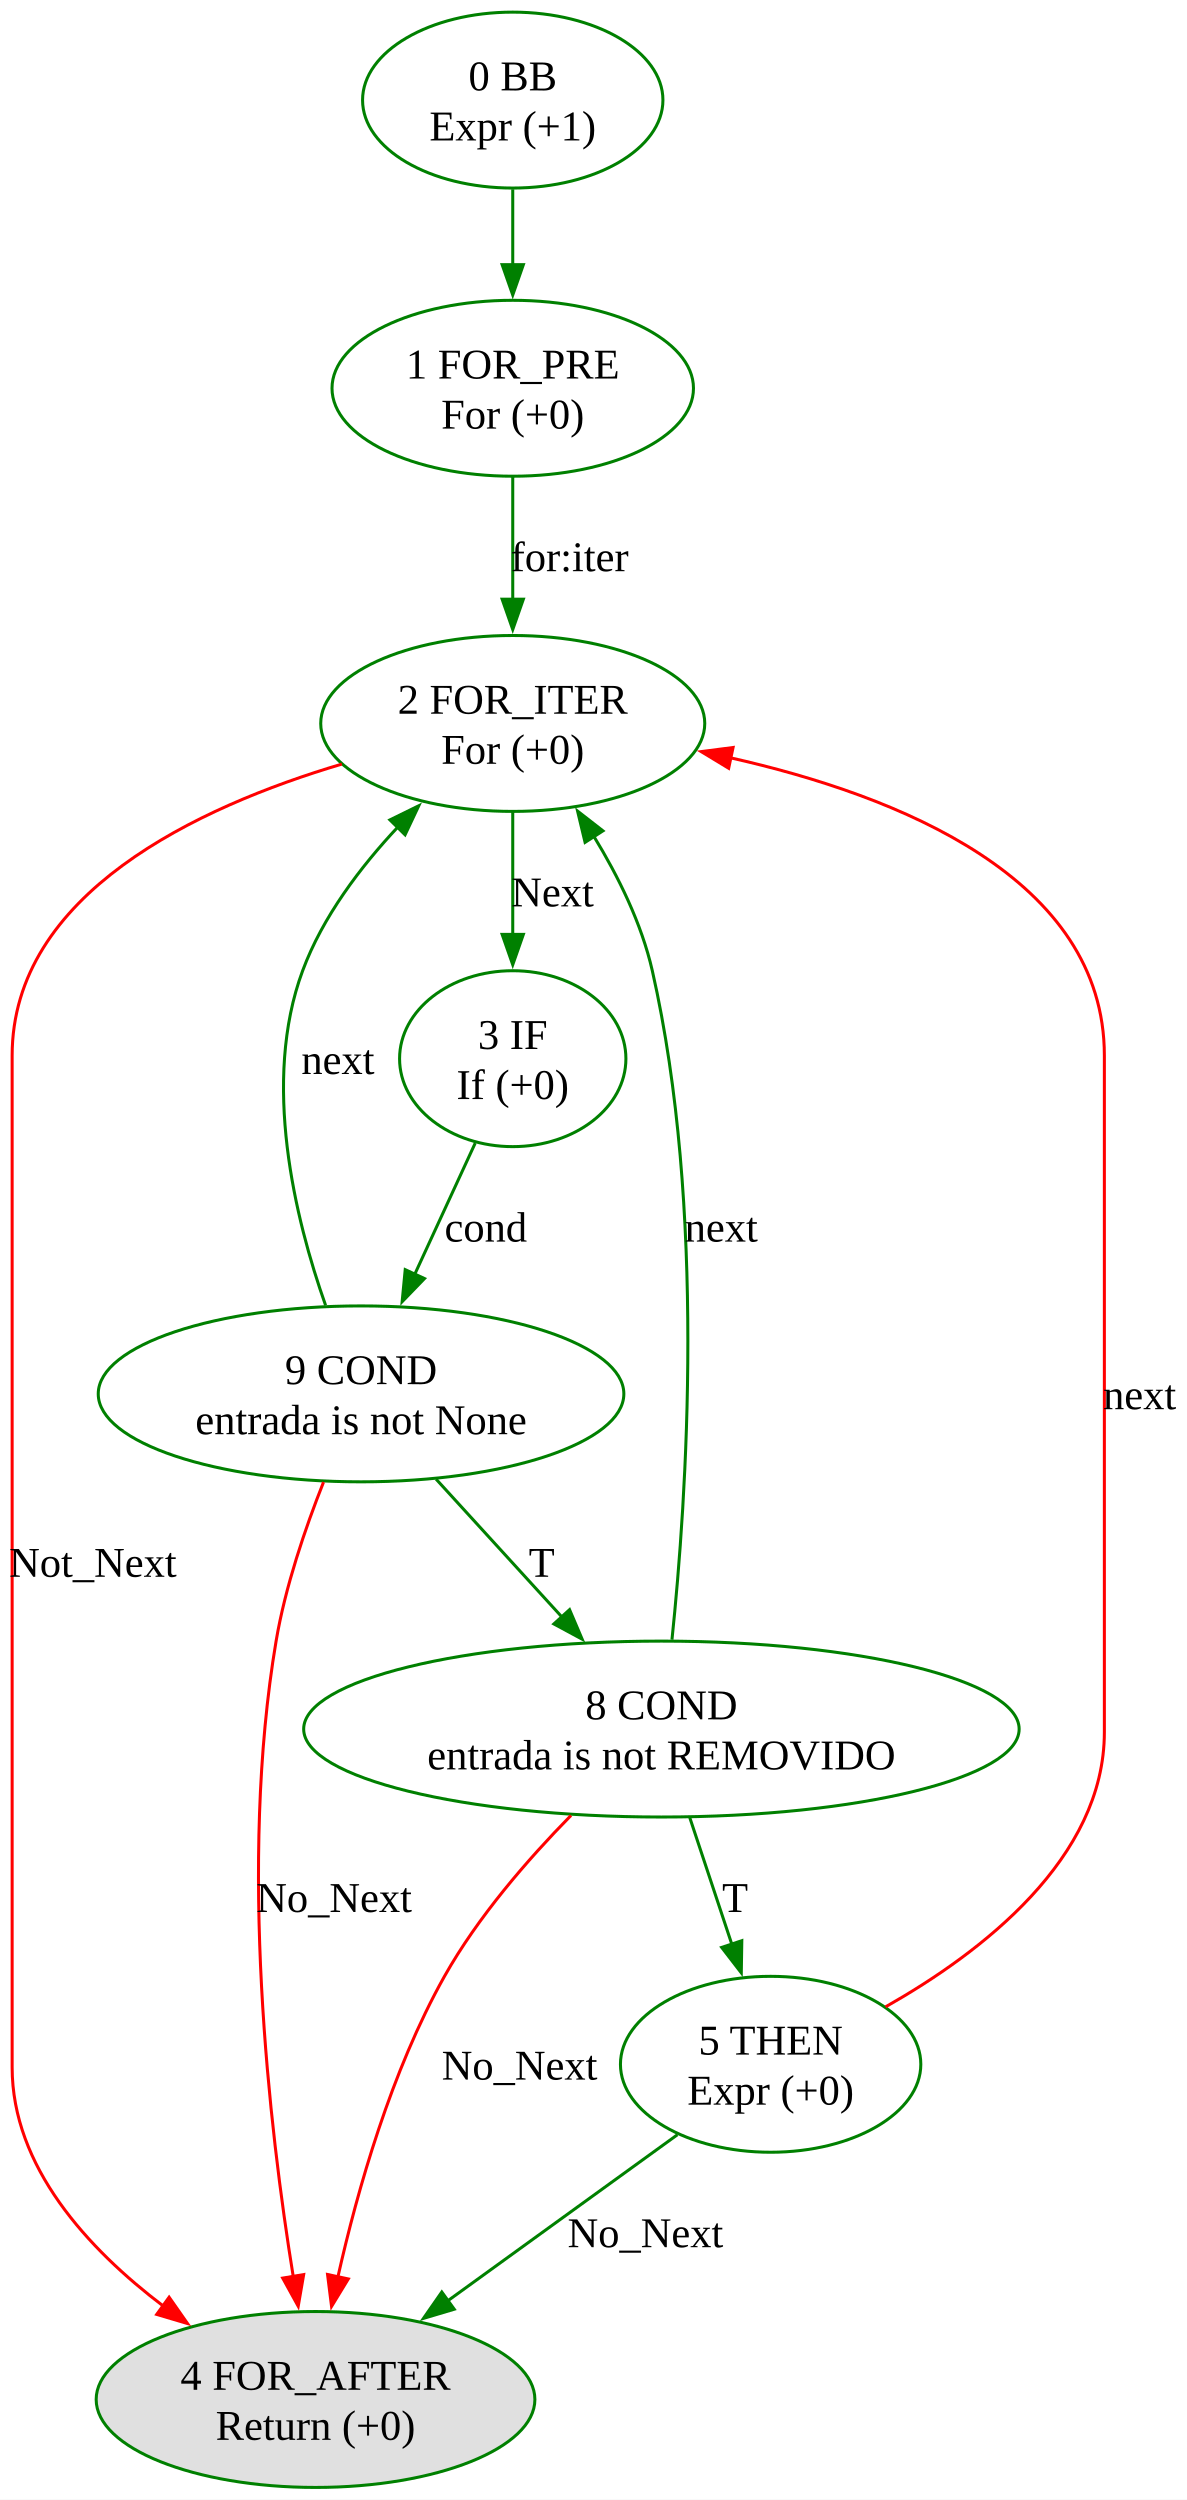
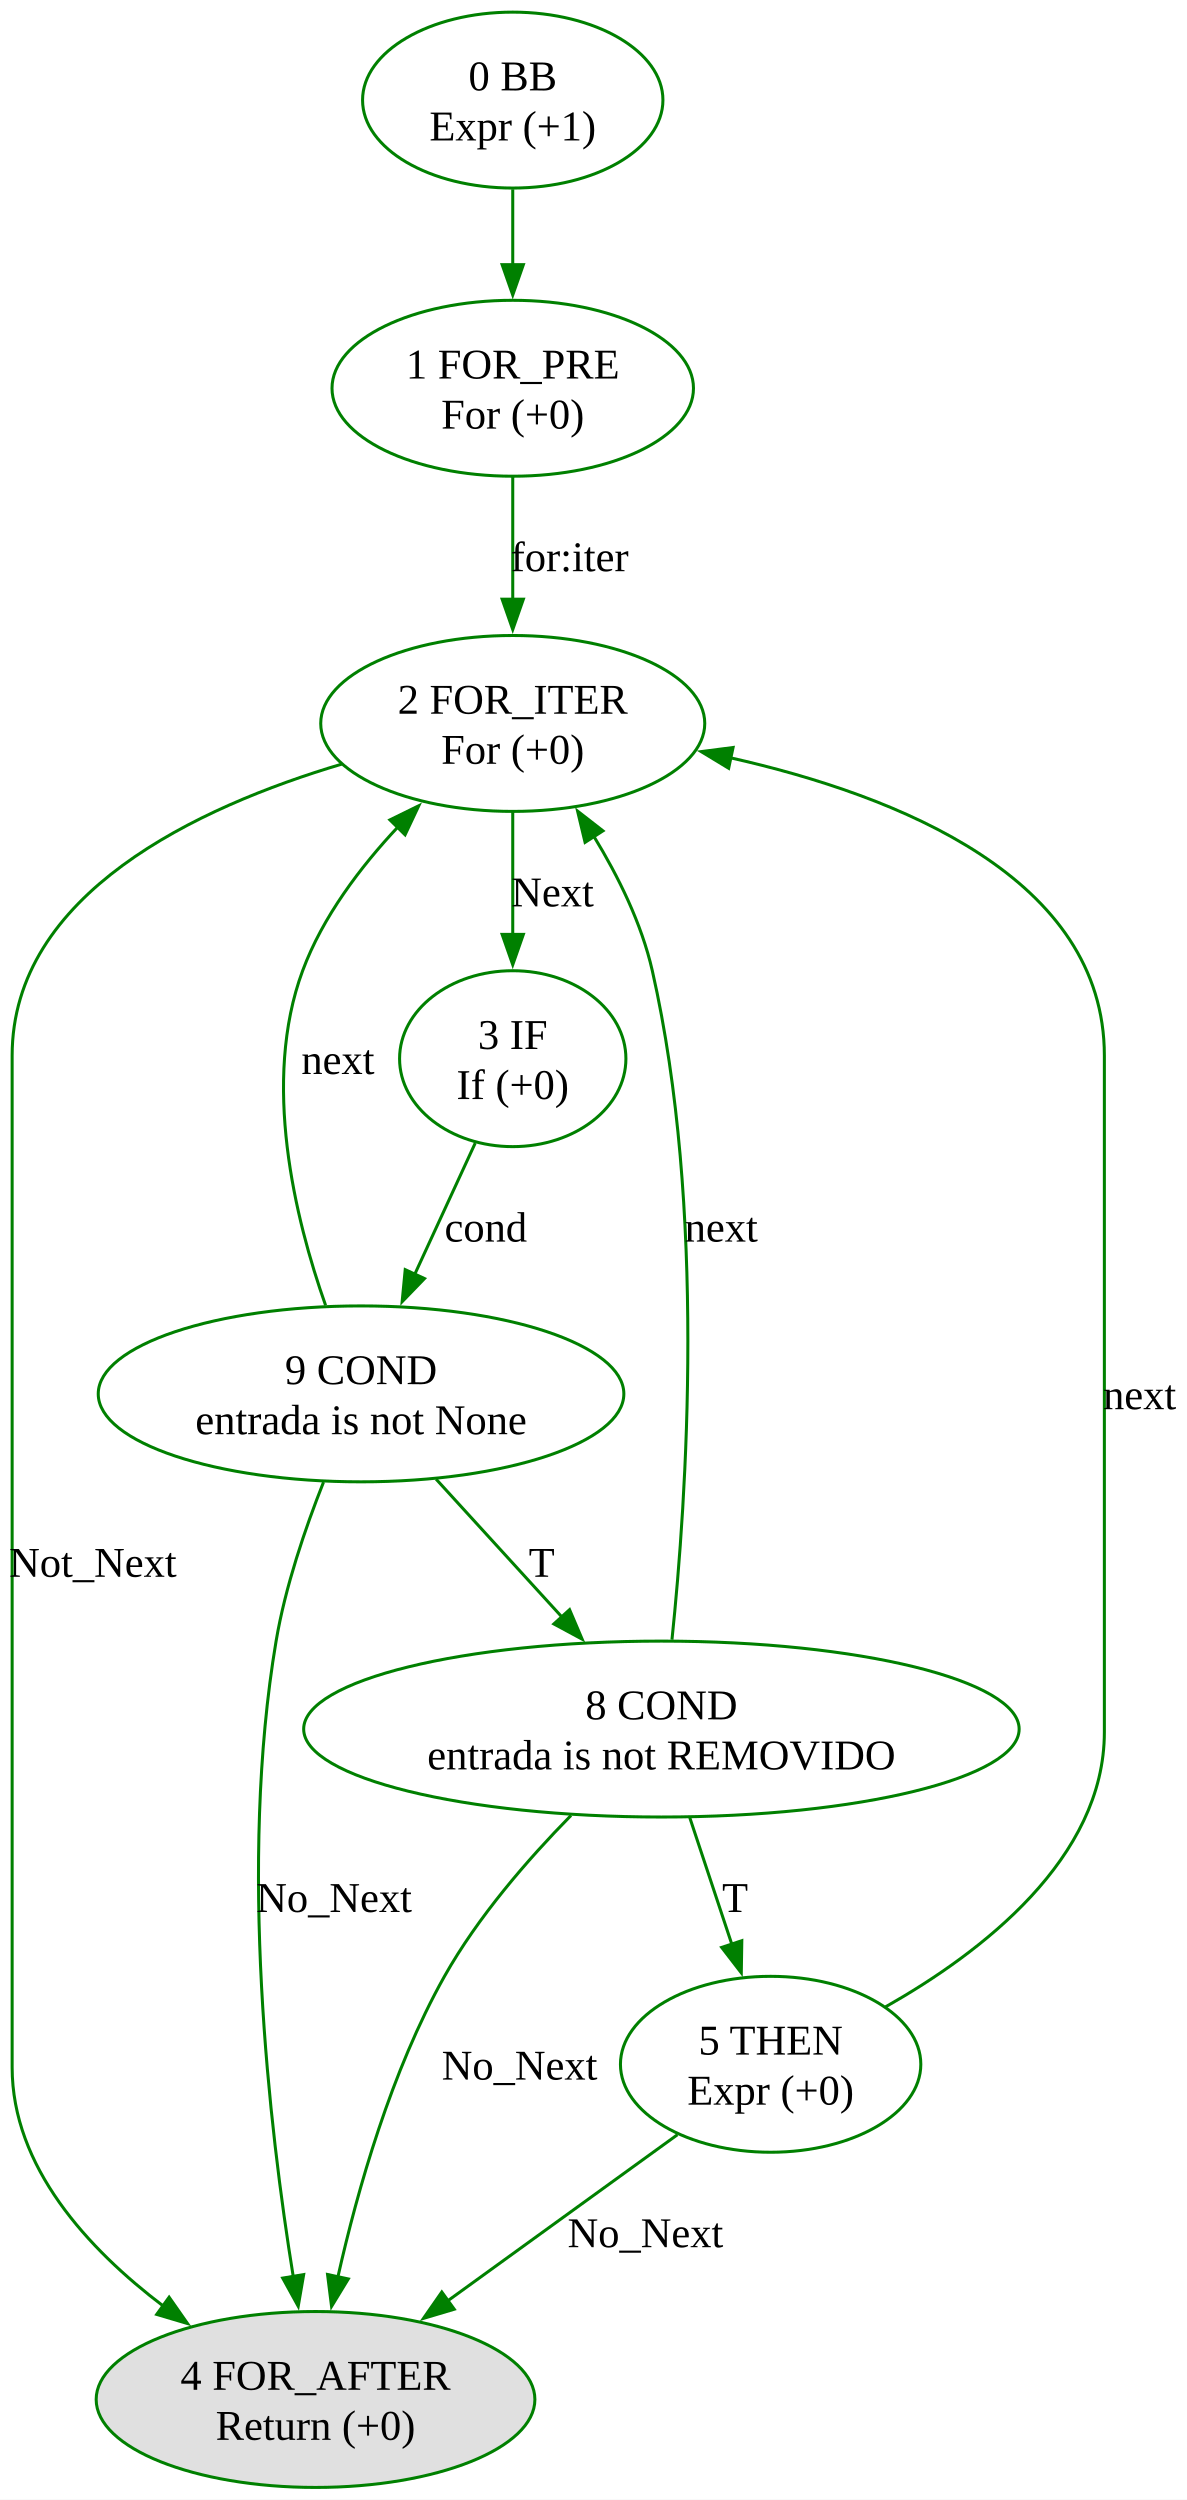
<svg xmlns="http://www.w3.org/2000/svg" xmlns:xlink="http://www.w3.org/1999/xlink" width="391pt" height="824pt" viewBox="0.00 0.00 391.00 824.00">
  <g id="graph0" class="graph" transform="scale(1 1) rotate(0) translate(4 819.86)">
    <polygon fill="white" stroke="none" points="-4,4 -4,-819.86 387.25,-819.86 387.25,4 -4,4" />
    <g id="node1" class="node">
      <g id="a_node1">
        <a xlink:title="'&#10;        Devolve uma lista de pares (chave, valor) presentes na tabela.&#10;        '&#10;resultado = []&#10;">
          <ellipse fill="none" stroke="green" cx="165" cy="-786.87" rx="49.5" ry="28.99" />
          <text xml:space="preserve" text-anchor="middle" x="165" y="-790.07" font-family="Times New Roman,serif" font-size="14.00">0 BB</text>
          <text xml:space="preserve" text-anchor="middle" x="165" y="-773.57" font-family="Times New Roman,serif" font-size="14.00">Expr (+1)</text>
        </a>
      </g>
    </g>
    <g id="node2" class="node">
      <g id="a_node2">
        <a xlink:title="for entrada in self.tabela:&#10;    if entrada is not None and entrada is not REMOVIDO:&#10;        resultado.append(entrada)&#10;">
          <ellipse fill="none" stroke="green" cx="165" cy="-691.89" rx="59.57" ry="28.99" />
          <text xml:space="preserve" text-anchor="middle" x="165" y="-695.09" font-family="Times New Roman,serif" font-size="14.00">1 FOR_PRE</text>
          <text xml:space="preserve" text-anchor="middle" x="165" y="-678.59" font-family="Times New Roman,serif" font-size="14.00">For (+0)</text>
        </a>
      </g>
    </g>
    <g id="edge1" class="edge">
      <path fill="none" stroke="green" d="M165,-757.47C165,-749.63 165,-740.97 165,-732.62" />
      <polygon fill="green" stroke="green" points="168.5,-732.63 165,-722.63 161.5,-732.63 168.5,-732.63" />
    </g>
    <g id="node3" class="node">
      <ellipse fill="none" stroke="green" cx="165" cy="-581.41" rx="63.29" ry="28.99" />
      <text xml:space="preserve" text-anchor="middle" x="165" y="-584.61" font-family="Times New Roman,serif" font-size="14.00">2 FOR_ITER</text>
      <text xml:space="preserve" text-anchor="middle" x="165" y="-568.11" font-family="Times New Roman,serif" font-size="14.00">For (+0)</text>
    </g>
    <g id="edge2" class="edge">
      <path fill="none" stroke="green" d="M165,-662.67C165,-650.34 165,-635.65 165,-622.23" />
      <polygon fill="green" stroke="green" points="168.5,-622.37 165,-612.37 161.5,-622.37 168.5,-622.37" />
      <text xml:space="preserve" text-anchor="middle" x="183.75" y="-631.6" font-family="Times New Roman,serif" font-size="14.00">for:iter</text>
    </g>
    <g id="node4" class="node">
      <g id="a_node4">
        <a xlink:title="if entrada is not None and entrada is not REMOVIDO:&#10;    resultado.append(entrada)&#10;">
          <ellipse fill="none" stroke="green" cx="165" cy="-470.92" rx="37.3" ry="28.99" />
          <text xml:space="preserve" text-anchor="middle" x="165" y="-474.12" font-family="Times New Roman,serif" font-size="14.00">3 IF</text>
          <text xml:space="preserve" text-anchor="middle" x="165" y="-457.62" font-family="Times New Roman,serif" font-size="14.00">If (+0)</text>
        </a>
      </g>
    </g>
    <g id="edge3" class="edge">
      <path fill="none" stroke="green" d="M165,-552.19C165,-539.85 165,-525.17 165,-511.75" />
      <polygon fill="green" stroke="green" points="168.5,-511.89 165,-501.89 161.5,-511.89 168.5,-511.89" />
      <text xml:space="preserve" text-anchor="middle" x="178.12" y="-521.11" font-family="Times New Roman,serif" font-size="14.00">Next</text>
    </g>
    <g id="node5" class="node">
      <g id="a_node5">
        <a xlink:title="return resultado&#10;">
          <ellipse fill="#e0e0e0" stroke="green" cx="100" cy="-28.99" rx="72.3" ry="28.99" />
          <text xml:space="preserve" text-anchor="middle" x="100" y="-32.19" font-family="Times New Roman,serif" font-size="14.00">4 FOR_AFTER</text>
          <text xml:space="preserve" text-anchor="middle" x="100" y="-15.69" font-family="Times New Roman,serif" font-size="14.00">Return (+0)</text>
        </a>
      </g>
    </g>
    <g id="edge7" class="edge">
-       <path fill="none" stroke="red" d="M108.68,-568.02C60.88,-553.8 0,-525.23 0,-471.92 0,-471.92 0,-471.92 0,-138.47 0,-105.74 24.92,-78.65 49.89,-59.73" />
-       <polygon fill="red" stroke="red" points="51.74,-62.7 57.81,-54.02 47.65,-57.03 51.74,-62.7" />
+       <path fill="none" stroke="green" d="M108.68,-568.02C60.88,-553.8 0,-525.23 0,-471.92 0,-471.92 0,-471.92 0,-138.47 0,-105.74 24.92,-78.65 49.89,-59.73" />
+       <polygon fill="green" stroke="green" points="51.74,-62.7 57.81,-54.02 47.65,-57.03 51.74,-62.7" />
      <text xml:space="preserve" text-anchor="middle" x="26.62" y="-300.15" font-family="Times New Roman,serif" font-size="14.00">Not_Next</text>
    </g>
    <g id="node8" class="node">
      <g id="a_node8">
        <a xlink:title="entrada is not None">
          <ellipse fill="none" stroke="green" cx="115" cy="-360.44" rx="86.62" ry="28.99" />
          <text xml:space="preserve" text-anchor="middle" x="115" y="-363.64" font-family="Times New Roman,serif" font-size="14.00">9 COND</text>
          <text xml:space="preserve" text-anchor="middle" x="115" y="-347.14" font-family="Times New Roman,serif" font-size="14.00">entrada is not None</text>
        </a>
      </g>
    </g>
    <g id="edge6" class="edge">
      <path fill="none" stroke="green" d="M152.64,-443.11C146.59,-429.98 139.2,-413.94 132.57,-399.57" />
      <polygon fill="green" stroke="green" points="135.91,-398.45 128.55,-390.83 129.56,-401.38 135.91,-398.45" />
      <text xml:space="preserve" text-anchor="middle" x="156.12" y="-410.63" font-family="Times New Roman,serif" font-size="14.00">cond</text>
    </g>
    <g id="node6" class="node">
      <g id="a_node6">
        <a xlink:title="resultado.append(entrada)&#10;">
          <ellipse fill="none" stroke="green" cx="250" cy="-139.47" rx="49.5" ry="28.99" />
          <text xml:space="preserve" text-anchor="middle" x="250" y="-142.67" font-family="Times New Roman,serif" font-size="14.00">5 THEN</text>
          <text xml:space="preserve" text-anchor="middle" x="250" y="-126.17" font-family="Times New Roman,serif" font-size="14.00">Expr (+0)</text>
        </a>
      </g>
    </g>
    <g id="edge8" class="edge">
-       <path fill="none" stroke="red" d="M287.86,-158.39C319.67,-176.38 360,-207.38 360,-248.96 360,-471.92 360,-471.92 360,-471.92 360,-530.4 292.21,-557.63 236.57,-570.13" />
-       <polygon fill="red" stroke="red" points="236.17,-566.64 227.11,-572.13 237.62,-573.49 236.17,-566.64" />
+       <path fill="none" stroke="green" d="M287.86,-158.39C319.67,-176.38 360,-207.38 360,-248.96 360,-471.92 360,-471.92 360,-471.92 360,-530.4 292.21,-557.63 236.57,-570.13" />
+       <polygon fill="green" stroke="green" points="236.17,-566.64 227.11,-572.13 237.62,-573.49 236.17,-566.64" />
      <text xml:space="preserve" text-anchor="middle" x="371.62" y="-355.39" font-family="Times New Roman,serif" font-size="14.00">next</text>
    </g>
    <g id="edge9" class="edge">
      <path fill="none" stroke="green" d="M219.28,-116.26C197.39,-100.43 167.67,-78.93 143.36,-61.35" />
      <polygon fill="green" stroke="green" points="145.72,-58.74 135.57,-55.72 141.62,-64.41 145.72,-58.74" />
      <text xml:space="preserve" text-anchor="middle" x="208.73" y="-79.18" font-family="Times New Roman,serif" font-size="14.00">No_Next</text>
    </g>
    <g id="node7" class="node">
      <g id="a_node7">
        <a xlink:title="entrada is not REMOVIDO">
          <ellipse fill="none" stroke="green" cx="214" cy="-249.96" rx="117.91" ry="28.99" />
          <text xml:space="preserve" text-anchor="middle" x="214" y="-253.16" font-family="Times New Roman,serif" font-size="14.00">8 COND</text>
          <text xml:space="preserve" text-anchor="middle" x="214" y="-236.66" font-family="Times New Roman,serif" font-size="14.00">entrada is not REMOVIDO</text>
        </a>
      </g>
    </g>
    <g id="edge10" class="edge">
      <path fill="none" stroke="green" d="M217.48,-279.41C222.35,-326.13 228.74,-421.72 211,-499.91 207.48,-515.42 199.82,-530.95 191.75,-544.17" />
      <polygon fill="green" stroke="green" points="188.84,-542.22 186.37,-552.52 194.73,-546.01 188.84,-542.22" />
      <text xml:space="preserve" text-anchor="middle" x="233.72" y="-410.63" font-family="Times New Roman,serif" font-size="14.00">next</text>
    </g>
    <g id="edge11" class="edge">
-       <path fill="none" stroke="red" d="M184.21,-221.5C169.89,-206.93 153.49,-188.02 142.5,-168.47 125.01,-137.35 113.85,-98.17 107.38,-69.43" />
-       <polygon fill="red" stroke="red" points="110.8,-68.72 105.28,-59.67 103.96,-70.19 110.8,-68.72" />
+       <path fill="none" stroke="green" d="M184.21,-221.5C169.89,-206.93 153.49,-188.02 142.5,-168.47 125.01,-137.35 113.85,-98.17 107.38,-69.43" />
+       <polygon fill="green" stroke="green" points="110.8,-68.72 105.28,-59.67 103.96,-70.19 110.8,-68.72" />
      <text xml:space="preserve" text-anchor="middle" x="167.25" y="-134.42" font-family="Times New Roman,serif" font-size="14.00">No_Next</text>
    </g>
    <g id="edge4" class="edge">
      <path fill="none" stroke="green" d="M223.36,-220.74C227.61,-207.96 232.69,-192.65 237.27,-178.85" />
      <polygon fill="green" stroke="green" points="240.5,-180.21 240.33,-169.61 233.86,-178 240.5,-180.21" />
      <text xml:space="preserve" text-anchor="middle" x="238.28" y="-189.67" font-family="Times New Roman,serif" font-size="14.00">T</text>
    </g>
    <g id="edge12" class="edge">
      <path fill="none" stroke="green" d="M103.31,-389.63C93.21,-418.23 82.2,-463.39 95.75,-499.91 102.33,-517.66 114.78,-534.12 127.32,-547.47" />
      <polygon fill="green" stroke="green" points="124.52,-549.62 134.03,-554.29 129.51,-544.71 124.52,-549.62" />
      <text xml:space="preserve" text-anchor="middle" x="107.38" y="-465.87" font-family="Times New Roman,serif" font-size="14.00">next</text>
    </g>
    <g id="edge13" class="edge">
-       <path fill="none" stroke="red" d="M102.64,-331.37C96.61,-316.17 90.03,-296.89 87,-278.95 74.62,-205.66 84.7,-118.67 92.68,-69.34" />
-       <polygon fill="red" stroke="red" points="96.09,-70.16 94.29,-59.72 89.18,-69 96.09,-70.16" />
+       <path fill="none" stroke="green" d="M102.64,-331.37C96.61,-316.17 90.03,-296.89 87,-278.95 74.62,-205.66 84.7,-118.67 92.68,-69.34" />
+       <polygon fill="green" stroke="green" points="96.09,-70.16 94.29,-59.72 89.18,-69 96.09,-70.16" />
      <text xml:space="preserve" text-anchor="middle" x="106.11" y="-189.67" font-family="Times New Roman,serif" font-size="14.00">No_Next</text>
    </g>
    <g id="edge5" class="edge">
      <path fill="none" stroke="green" d="M139.73,-332.34C152.27,-318.6 167.67,-301.72 181.19,-286.91" />
      <polygon fill="green" stroke="green" points="183.73,-289.32 187.88,-279.58 178.55,-284.61 183.73,-289.32" />
      <text xml:space="preserve" text-anchor="middle" x="174.55" y="-300.15" font-family="Times New Roman,serif" font-size="14.00">T</text>
    </g>
  </g>
</svg>
